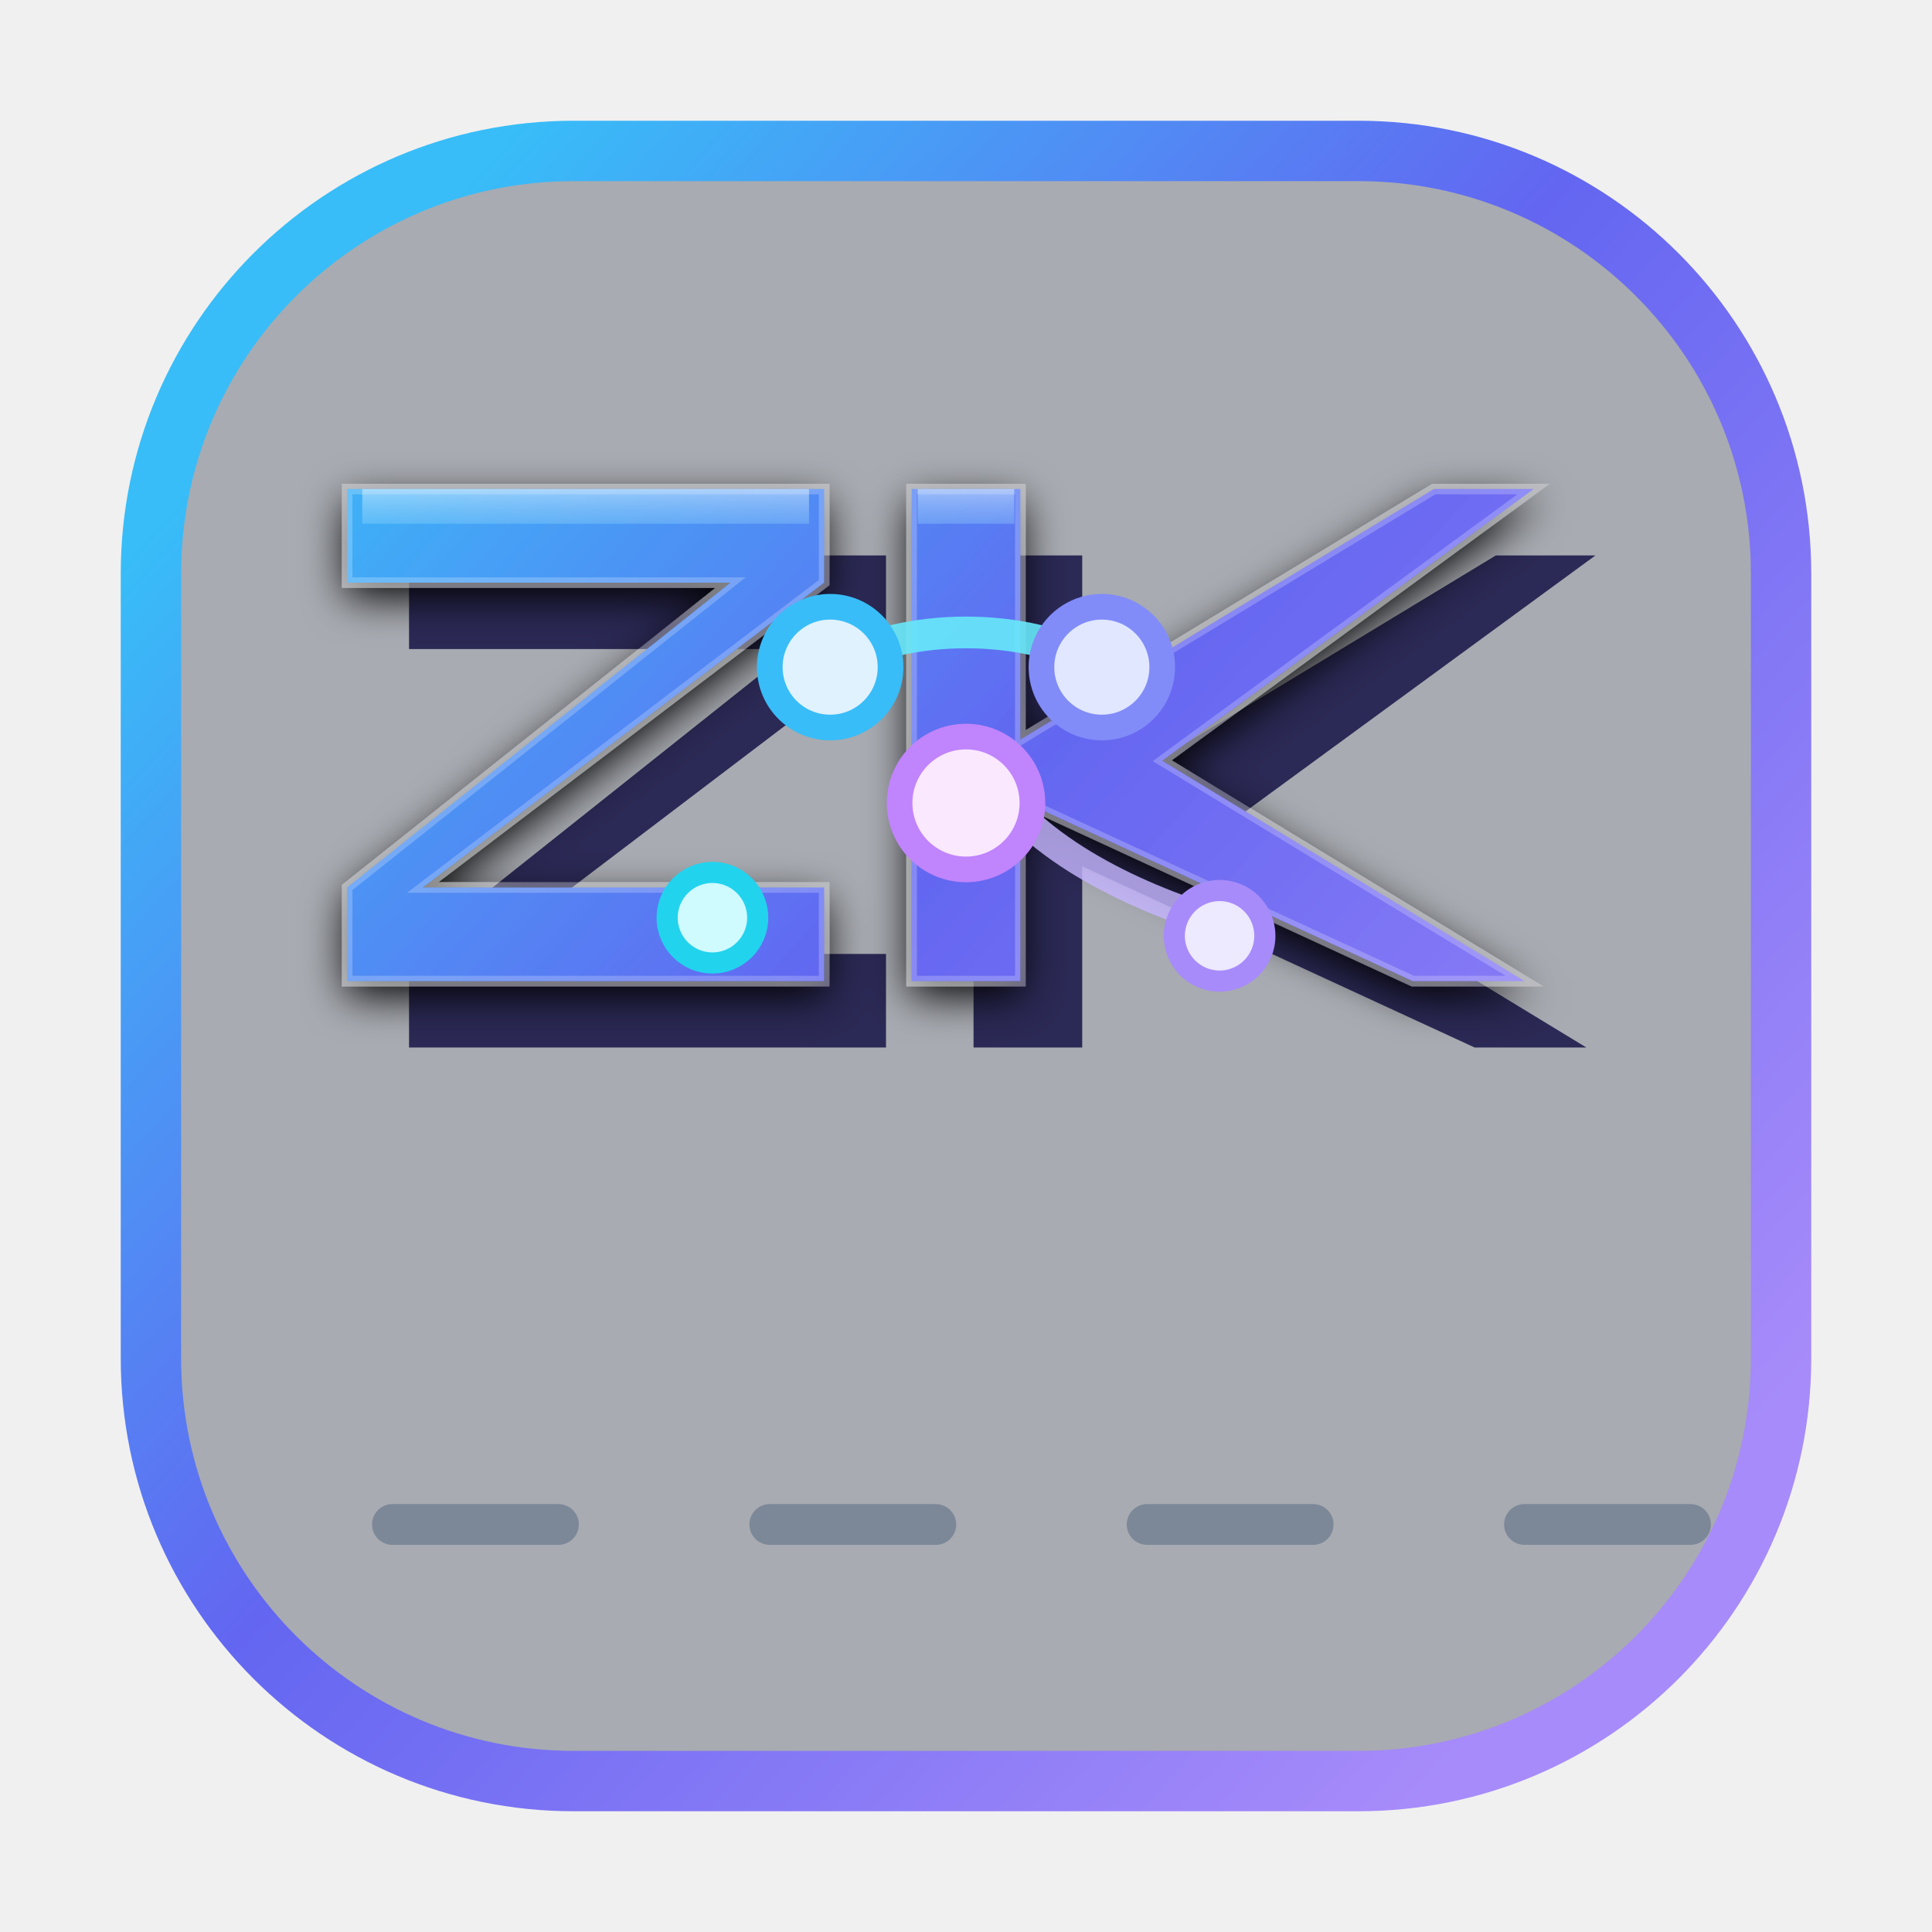
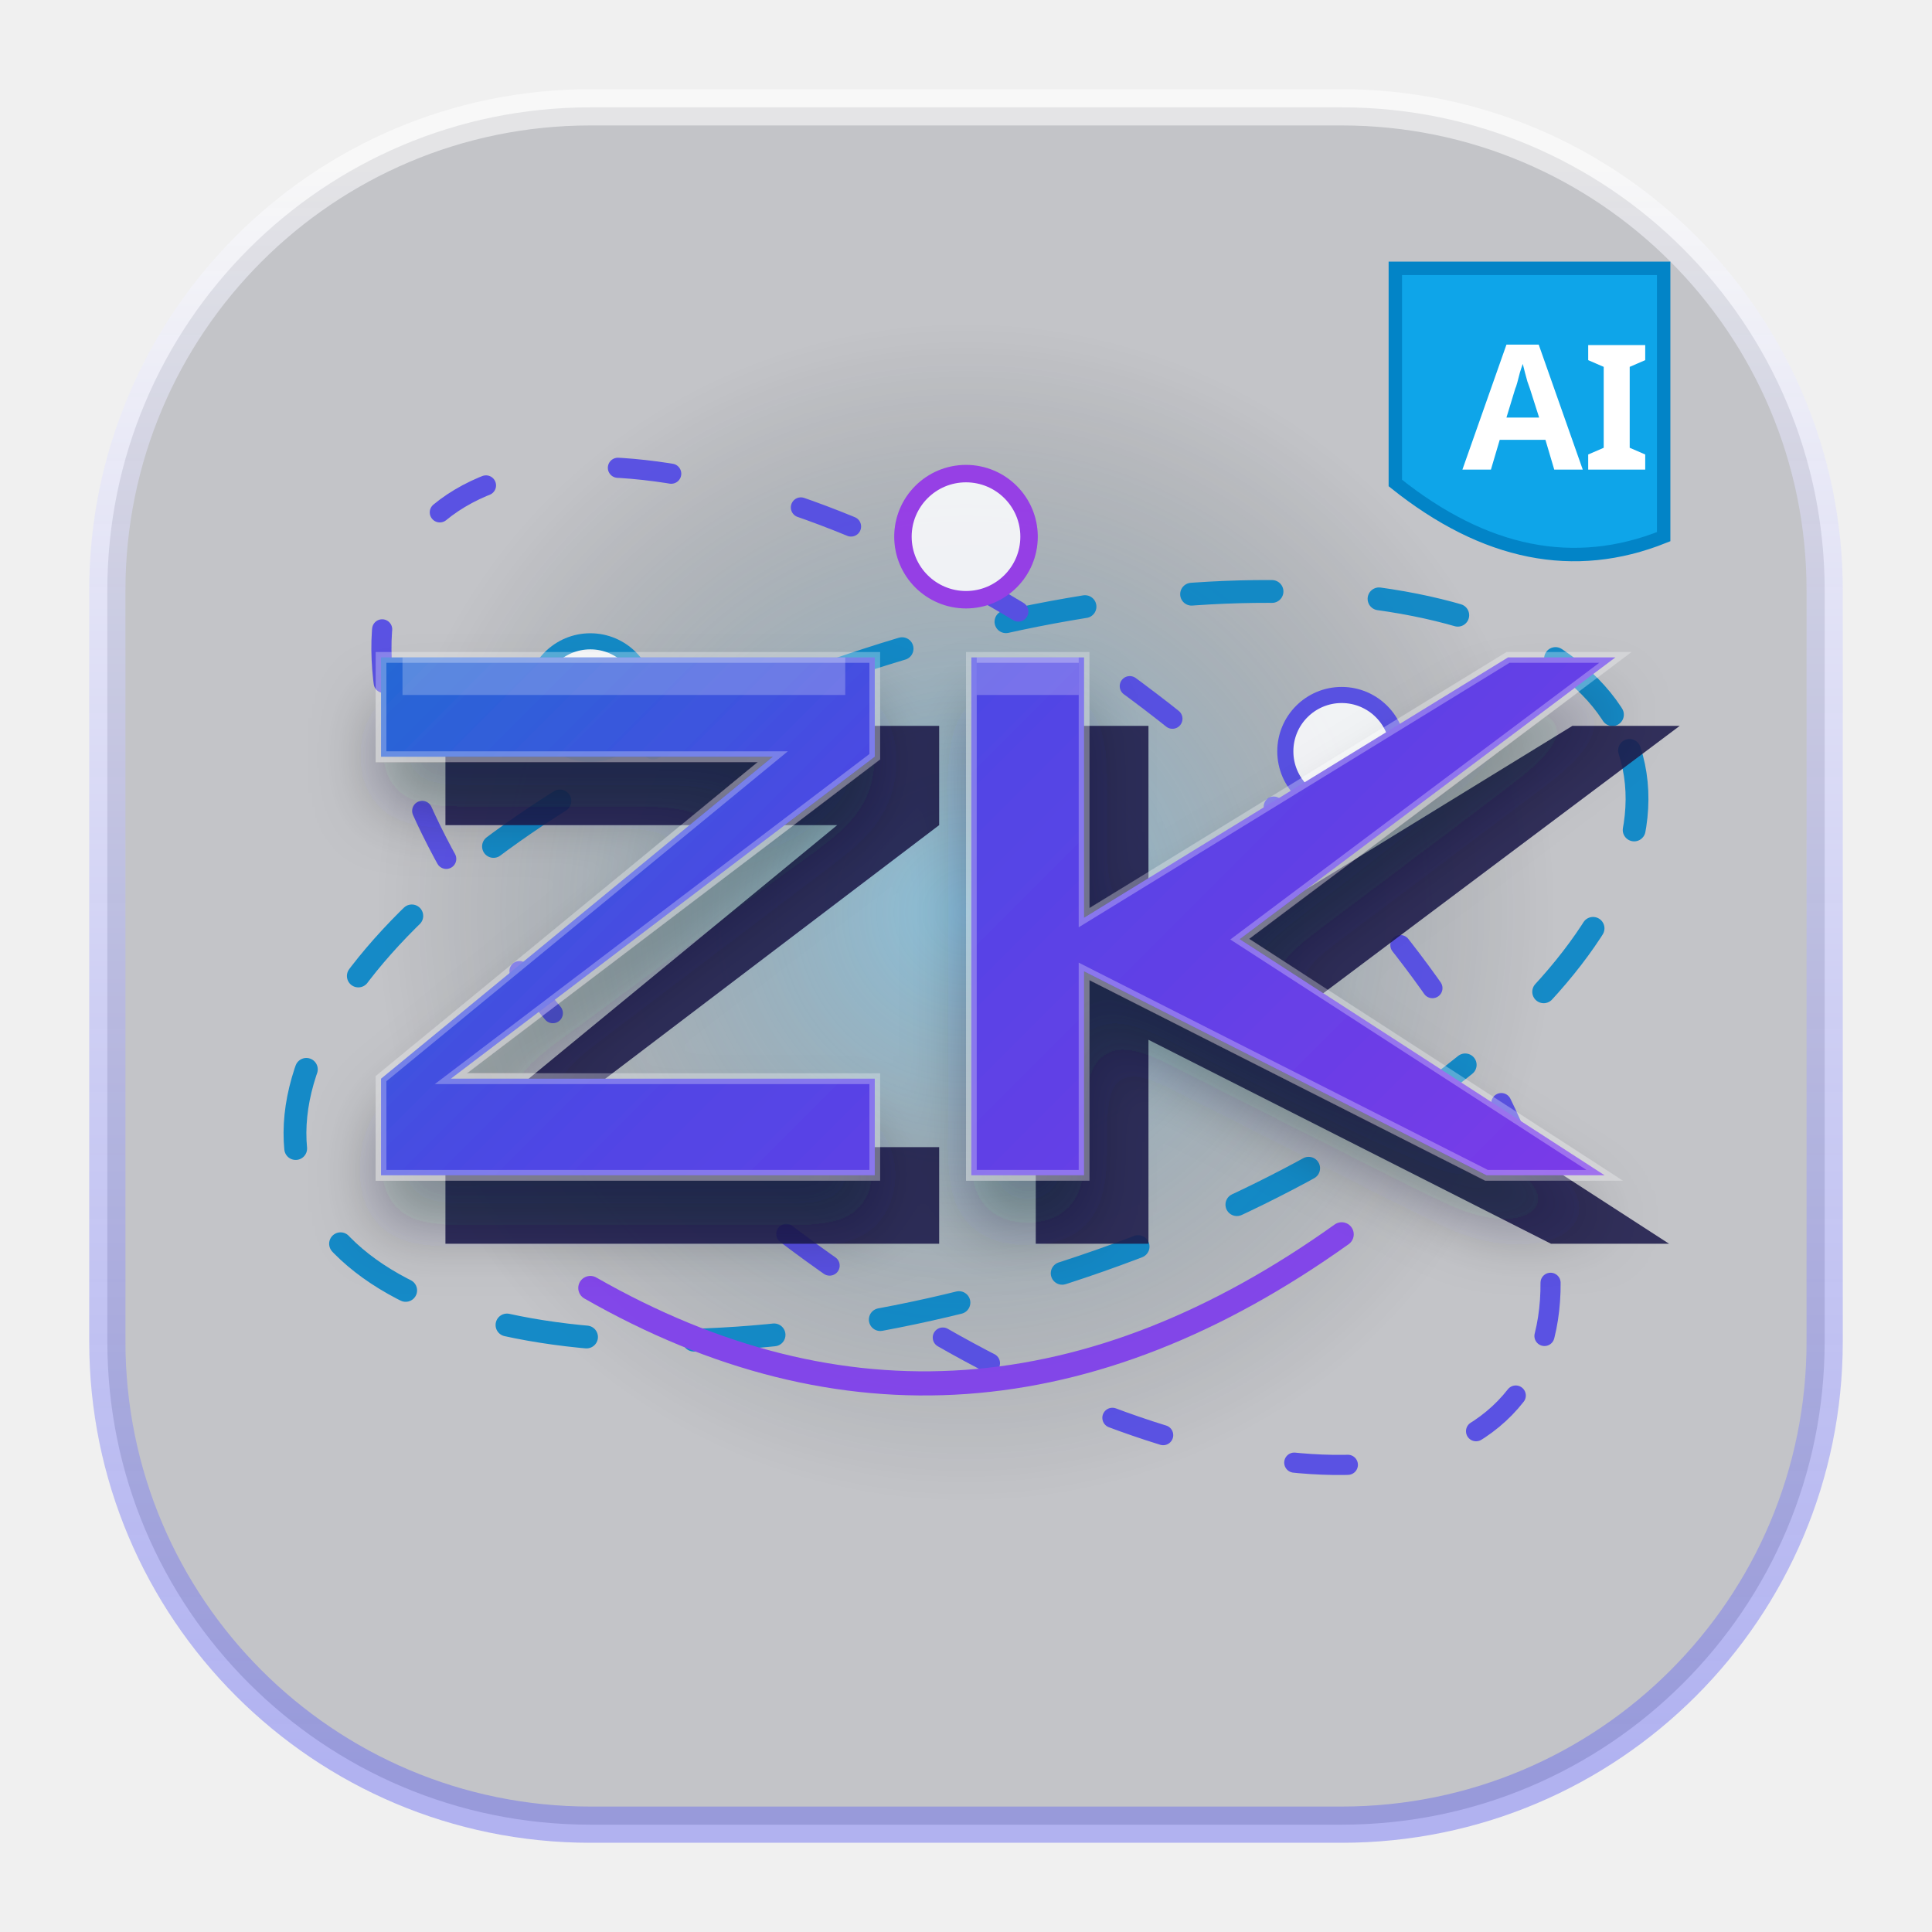
- <svg xmlns="http://www.w3.org/2000/svg" viewBox="0 0 64 64" role="img" aria-label="Ai??ZK">
+ <svg xmlns="http://www.w3.org/2000/svg" viewBox="0 0 72 72" role="img" aria-label="Ai ?? ZK">
  <defs>
-     <linearGradient id="zkFace" x1="10" y1="12" x2="54" y2="52" gradientUnits="userSpaceOnUse">
-       <stop offset="0%" stop-color="#38bdf8" />
-       <stop offset="45%" stop-color="#6366f1" />
-       <stop offset="100%" stop-color="#a78bfa" />
+     <linearGradient id="f" x1="8" y1="10" x2="62" y2="64" gradientUnits="userSpaceOnUse">
+       <stop offset="0%" stop-color="#0284c7" />
+       <stop offset="42%" stop-color="#4f46e5" />
+       <stop offset="100%" stop-color="#9333ea" />
    </linearGradient>
-     <linearGradient id="zkTopHi" gradientUnits="userSpaceOnUse" x1="11" y1="16" x2="11" y2="19">
-       <stop offset="0%" stop-color="#f0f9ff" />
-       <stop offset="100%" stop-color="#38bdf8" stop-opacity="0" />
+     <linearGradient id="r" x1="36" y1="6" x2="36" y2="66" gradientUnits="userSpaceOnUse">
+       <stop offset="0%" stop-color="#ffffff" stop-opacity="0.55" />
+       <stop offset="100%" stop-color="#6366f1" stop-opacity="0.45" />
    </linearGradient>
-     <filter id="zkSoft" x="-25%" y="-25%" width="150%" height="150%">
-       <feGaussianBlur in="SourceAlpha" stdDeviation="0.7" result="b" />
-       <feOffset dx="0" dy="0.45" in="b" result="o" />
-       <feMerge>
-         <feMergeNode in="o" />
-         <feMergeNode in="SourceGraphic" />
-       </feMerge>
+     <radialGradient id="c" cx="36" cy="34" r="22" gradientUnits="userSpaceOnUse">
+       <stop offset="0%" stop-color="#38bdf8" stop-opacity="0.4" />
+       <stop offset="100%" stop-color="transparent" />
+     </radialGradient>
+     <filter id="s" x="-30%" y="-30%" width="160%" height="160%">
+       <feDropShadow dx="0" dy="1.8" stdDeviation="1.2" flood-color="#0f172a" flood-opacity="0.35" />
    </filter>
  </defs>
-   <rect x="5" y="5" width="54" height="54" rx="14" fill="rgba(15,23,42,0.32)" stroke="url(#zkFace)" stroke-width="2" />
-   <g opacity="0.9" transform="translate(2.05,2.2)">
-     <path fill="#1e1b4b" d="M11.5 16.2L27.3 16.2L27.3 19.3L14 29.4L27.3 29.4L27.3 32.5L11.5 32.5L11.5 29.4L24.2 19.3L11.5 19.3z          M30.2 16.2H33.8V24.5L47.5 16.2H50.8L38.5 25.2L50.5 32.5H46.8L33.8 26.5V32.5H30.2V16.2z" />
+   <rect x="4" y="4" width="64" height="64" rx="18" fill="rgba(15,23,42,0.2)" stroke="url(#r)" stroke-width="1.35" />
+   <rect x="7" y="7" width="58" height="58" rx="15" fill="url(#c)" />
+   <g fill="none" stroke-linecap="round" opacity="0.9">
+     <ellipse cx="36" cy="36" rx="26" ry="12" stroke="#0284c7" stroke-width="0.85" stroke-dasharray="3 4" transform="rotate(-18 36 36)" />
+     <ellipse cx="36" cy="36" rx="26" ry="12" stroke="#4f46e5" stroke-width="0.75" stroke-dasharray="2 5" transform="rotate(38 36 36)" />
+     <path d="M22 48 Q36 56 50 46" stroke="#7c3aed" stroke-width="0.9" />
+     <circle cx="22" cy="26" r="2.1" fill="#f8fafc" stroke="#0284c7" stroke-width="0.6" />
+     <circle cx="50" cy="28" r="2.1" fill="#f8fafc" stroke="#4f46e5" stroke-width="0.6" />
+     <circle cx="36" cy="20" r="2.35" fill="#f8fafc" stroke="#9333ea" stroke-width="0.65" />
  </g>
-   <g filter="url(#zkSoft)">
-     <path fill="url(#zkFace)" stroke="rgba(255,255,255,0.22)" stroke-width="0.35" d="M11.5 16.2L27.3 16.2L27.3 19.3L14 29.4L27.3 29.4L27.3 32.5L11.5 32.5L11.5 29.4L24.2 19.3L11.5 19.3z          M30.2 16.2H33.8V24.5L47.5 16.2H50.8L38.5 25.2L50.5 32.5H46.8L33.8 26.5V32.5H30.2V16.2z" />
+   <g opacity="0.88" transform="translate(2.4,2.55)">
+     <path fill="#1e1b4b" d="M14.2 24.5L32.6 24.5L32.6 28.2L16.8 40.2L32.6 40.2L32.6 43.8L14.2 43.8L14.2 40.2L28.8 28.2L14.2 28.2z M36.2 24.5H40.4V34.2L56.2 24.5H60.2L46.2 35L59.8 43.8H55.4L40.4 36.2V43.8H36.2V24.5z" />
  </g>
-   <path fill="url(#zkTopHi)" opacity="0.55" d="M12 16.2H26.8V17.35H12z M30.4 16.2H33.6V17.35H30.4z" />
-   <g stroke-linecap="round">
-     <path d="M27.6 22C30 20.6 34 20.6 36.4 22" fill="none" stroke="#67e8f9" stroke-width="1.05" opacity="0.9" />
-     <path d="M32.4 25.2C33.8 27.8 37 29.5 40.2 30.5" fill="none" stroke="#c4b5fd" stroke-width="0.95" opacity="0.82" />
-     <circle cx="27.5" cy="22.1" r="2" fill="#e0f2fe" stroke="#38bdf8" stroke-width="0.85" />
-     <circle cx="36.5" cy="22.1" r="2" fill="#e0e7ff" stroke="#818cf8" stroke-width="0.85" />
-     <circle cx="32" cy="26.6" r="2.2" fill="#fae8ff" stroke="#c084fc" stroke-width="0.85" />
-     <circle cx="23.6" cy="30.4" r="1.5" fill="#cffafe" stroke="#22d3ee" stroke-width="0.7" />
-     <circle cx="40.4" cy="31" r="1.5" fill="#ede9fe" stroke="#a78bfa" stroke-width="0.7" />
+   <g filter="url(#s)">
+     <path fill="url(#f)" stroke="rgba(255,255,255,0.28)" stroke-width="0.4" d="M14.2 24.5L32.6 24.5L32.6 28.2L16.8 40.2L32.6 40.2L32.6 43.8L14.2 43.8L14.2 40.2L28.8 28.2L14.2 28.2z M36.2 24.5H40.4V34.2L56.2 24.5H60.2L46.2 35L59.8 43.8H55.4L40.4 36.2V43.8H36.2V24.5z" />
  </g>
-   <path d="M13 50.5h5.5m7 0h5.5m7 0h5.5m7 0h5.5" stroke="#64748b" stroke-width="1.35" stroke-linecap="round" opacity="0.65" />
+   <path fill="rgba(255,255,255,0.42)" opacity="0.55" d="M15 24.5H31.5V25.9H15z M36.4 24.5H40.2V25.9H36.4z" />
+   <path d="M52 10L62 10L62 20Q57 22 52 18z" fill="#0ea5e9" stroke="#0284c7" stroke-width="0.5" />
+   <text x="54.5" y="17.5" font-size="6.5" font-weight="800" fill="#ffffff" font-family="system-ui,sans-serif">AI</text>
</svg>
